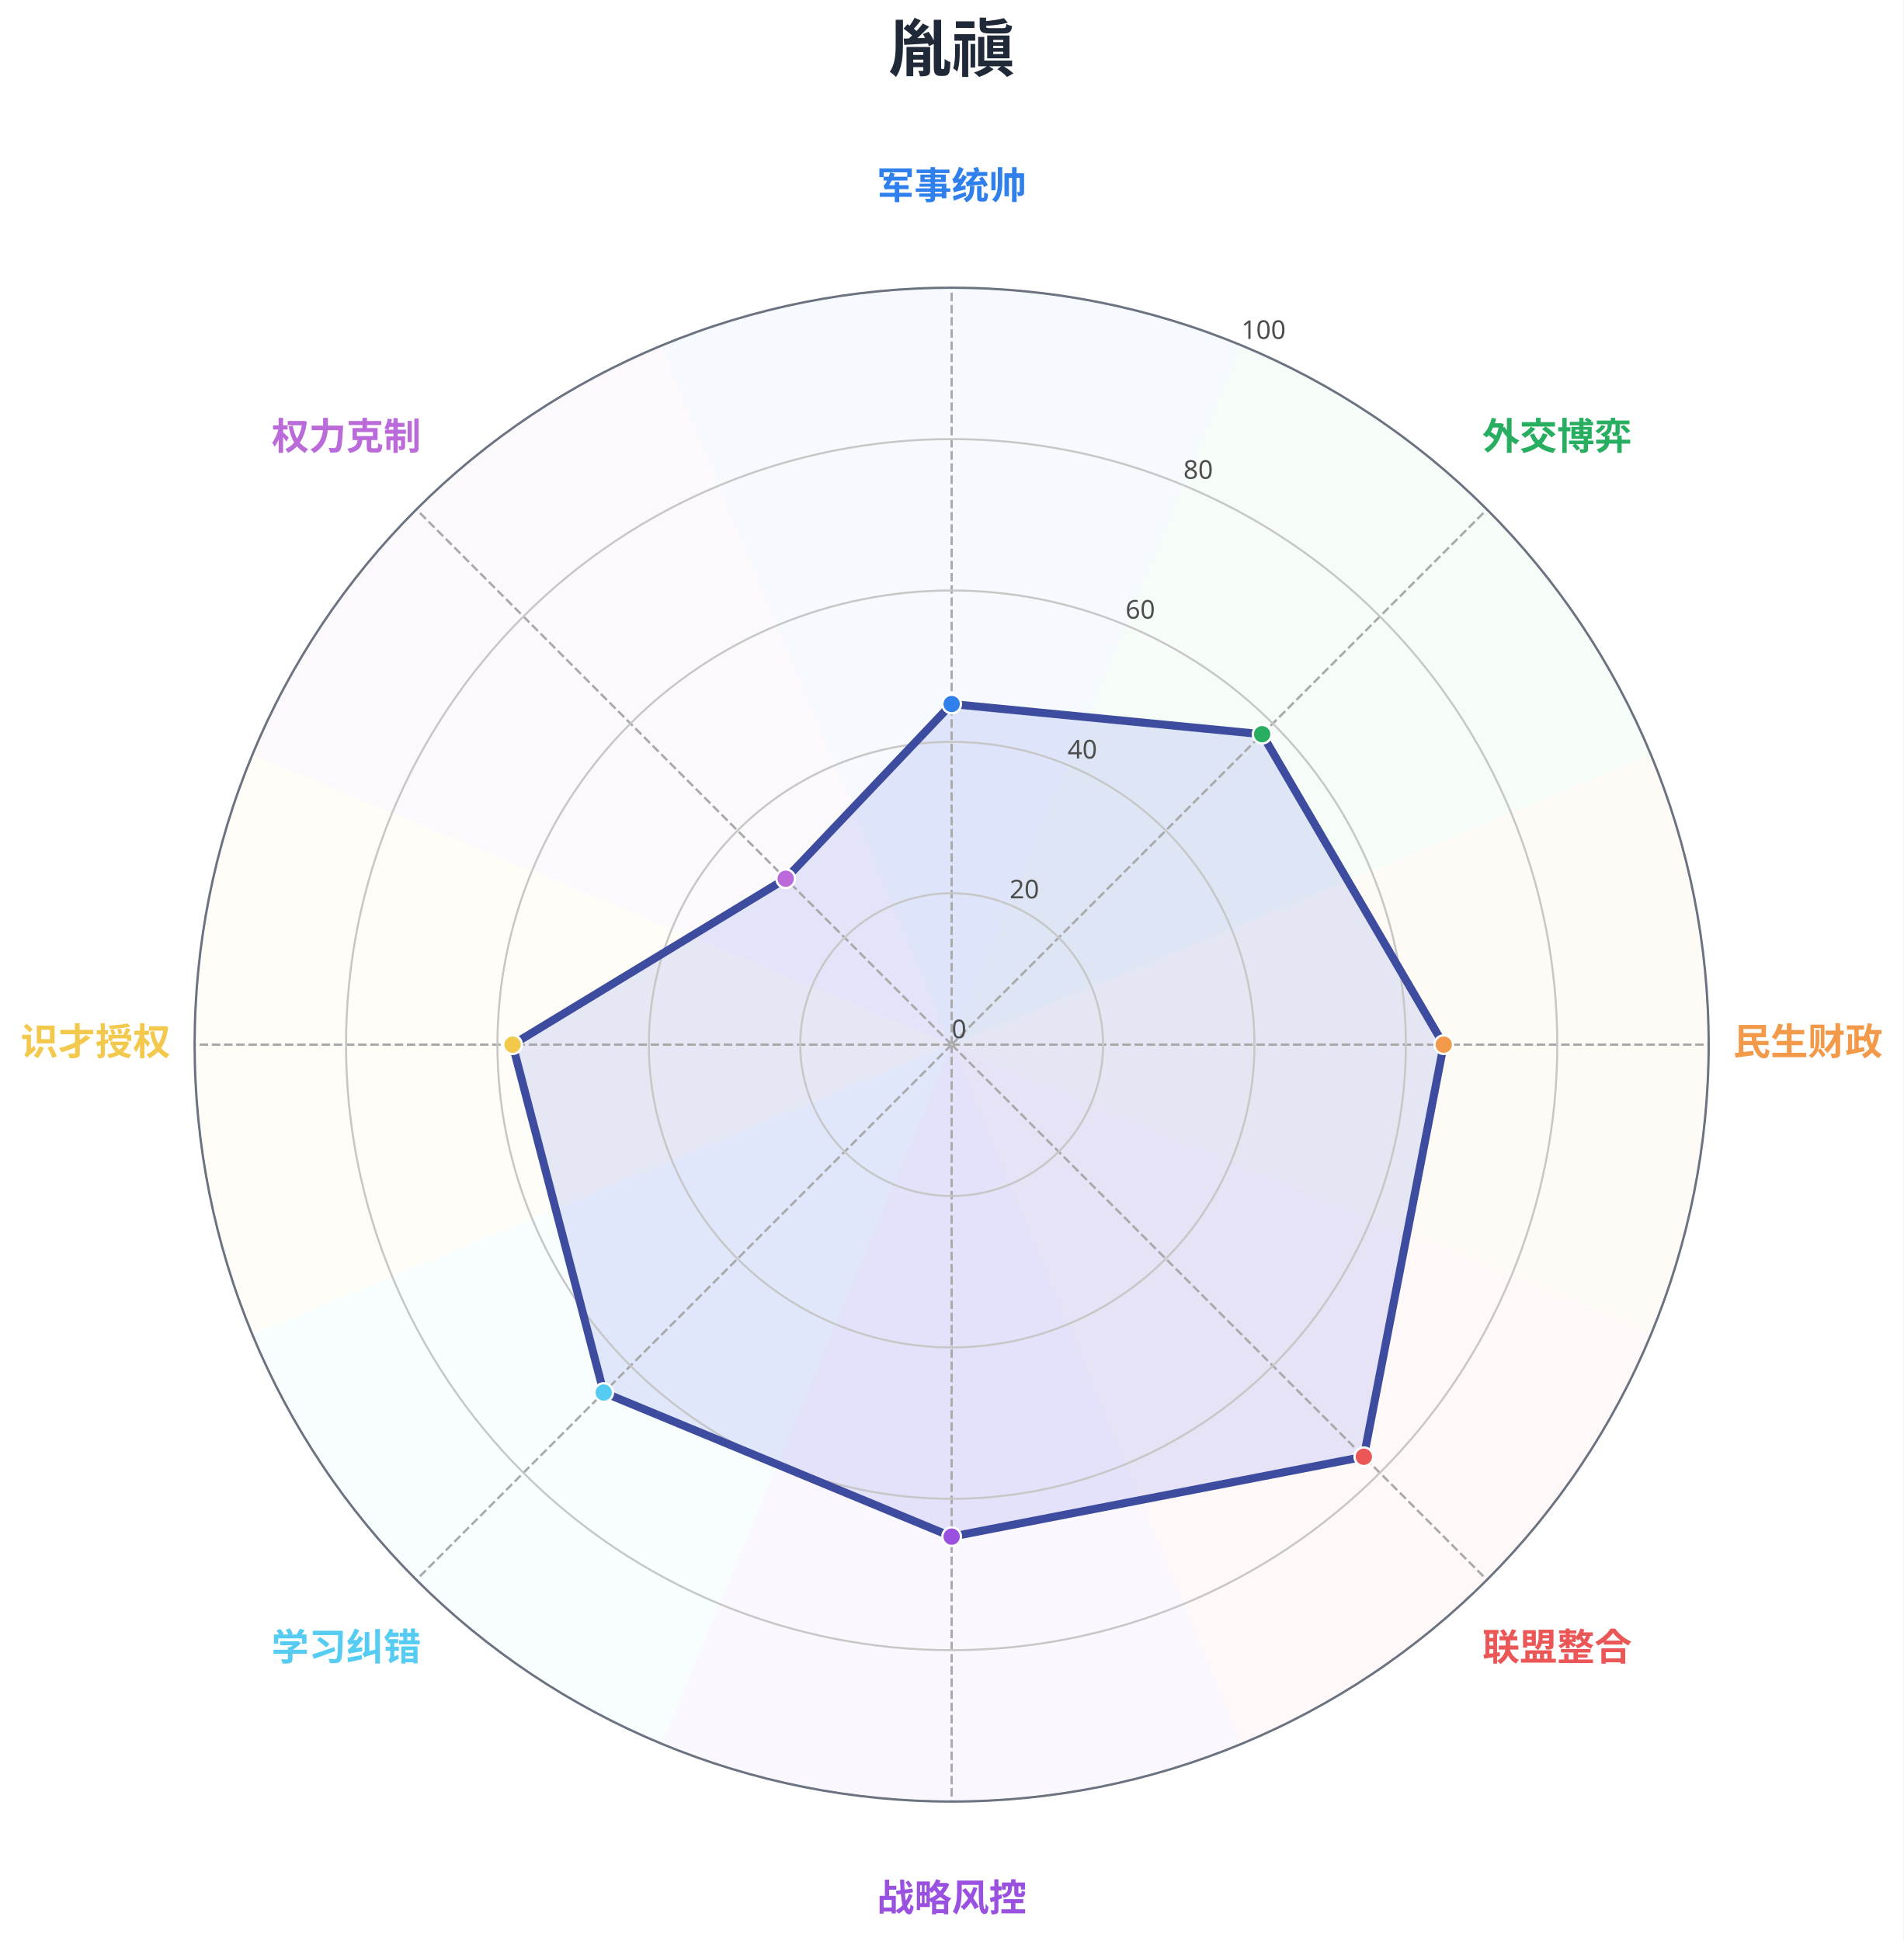
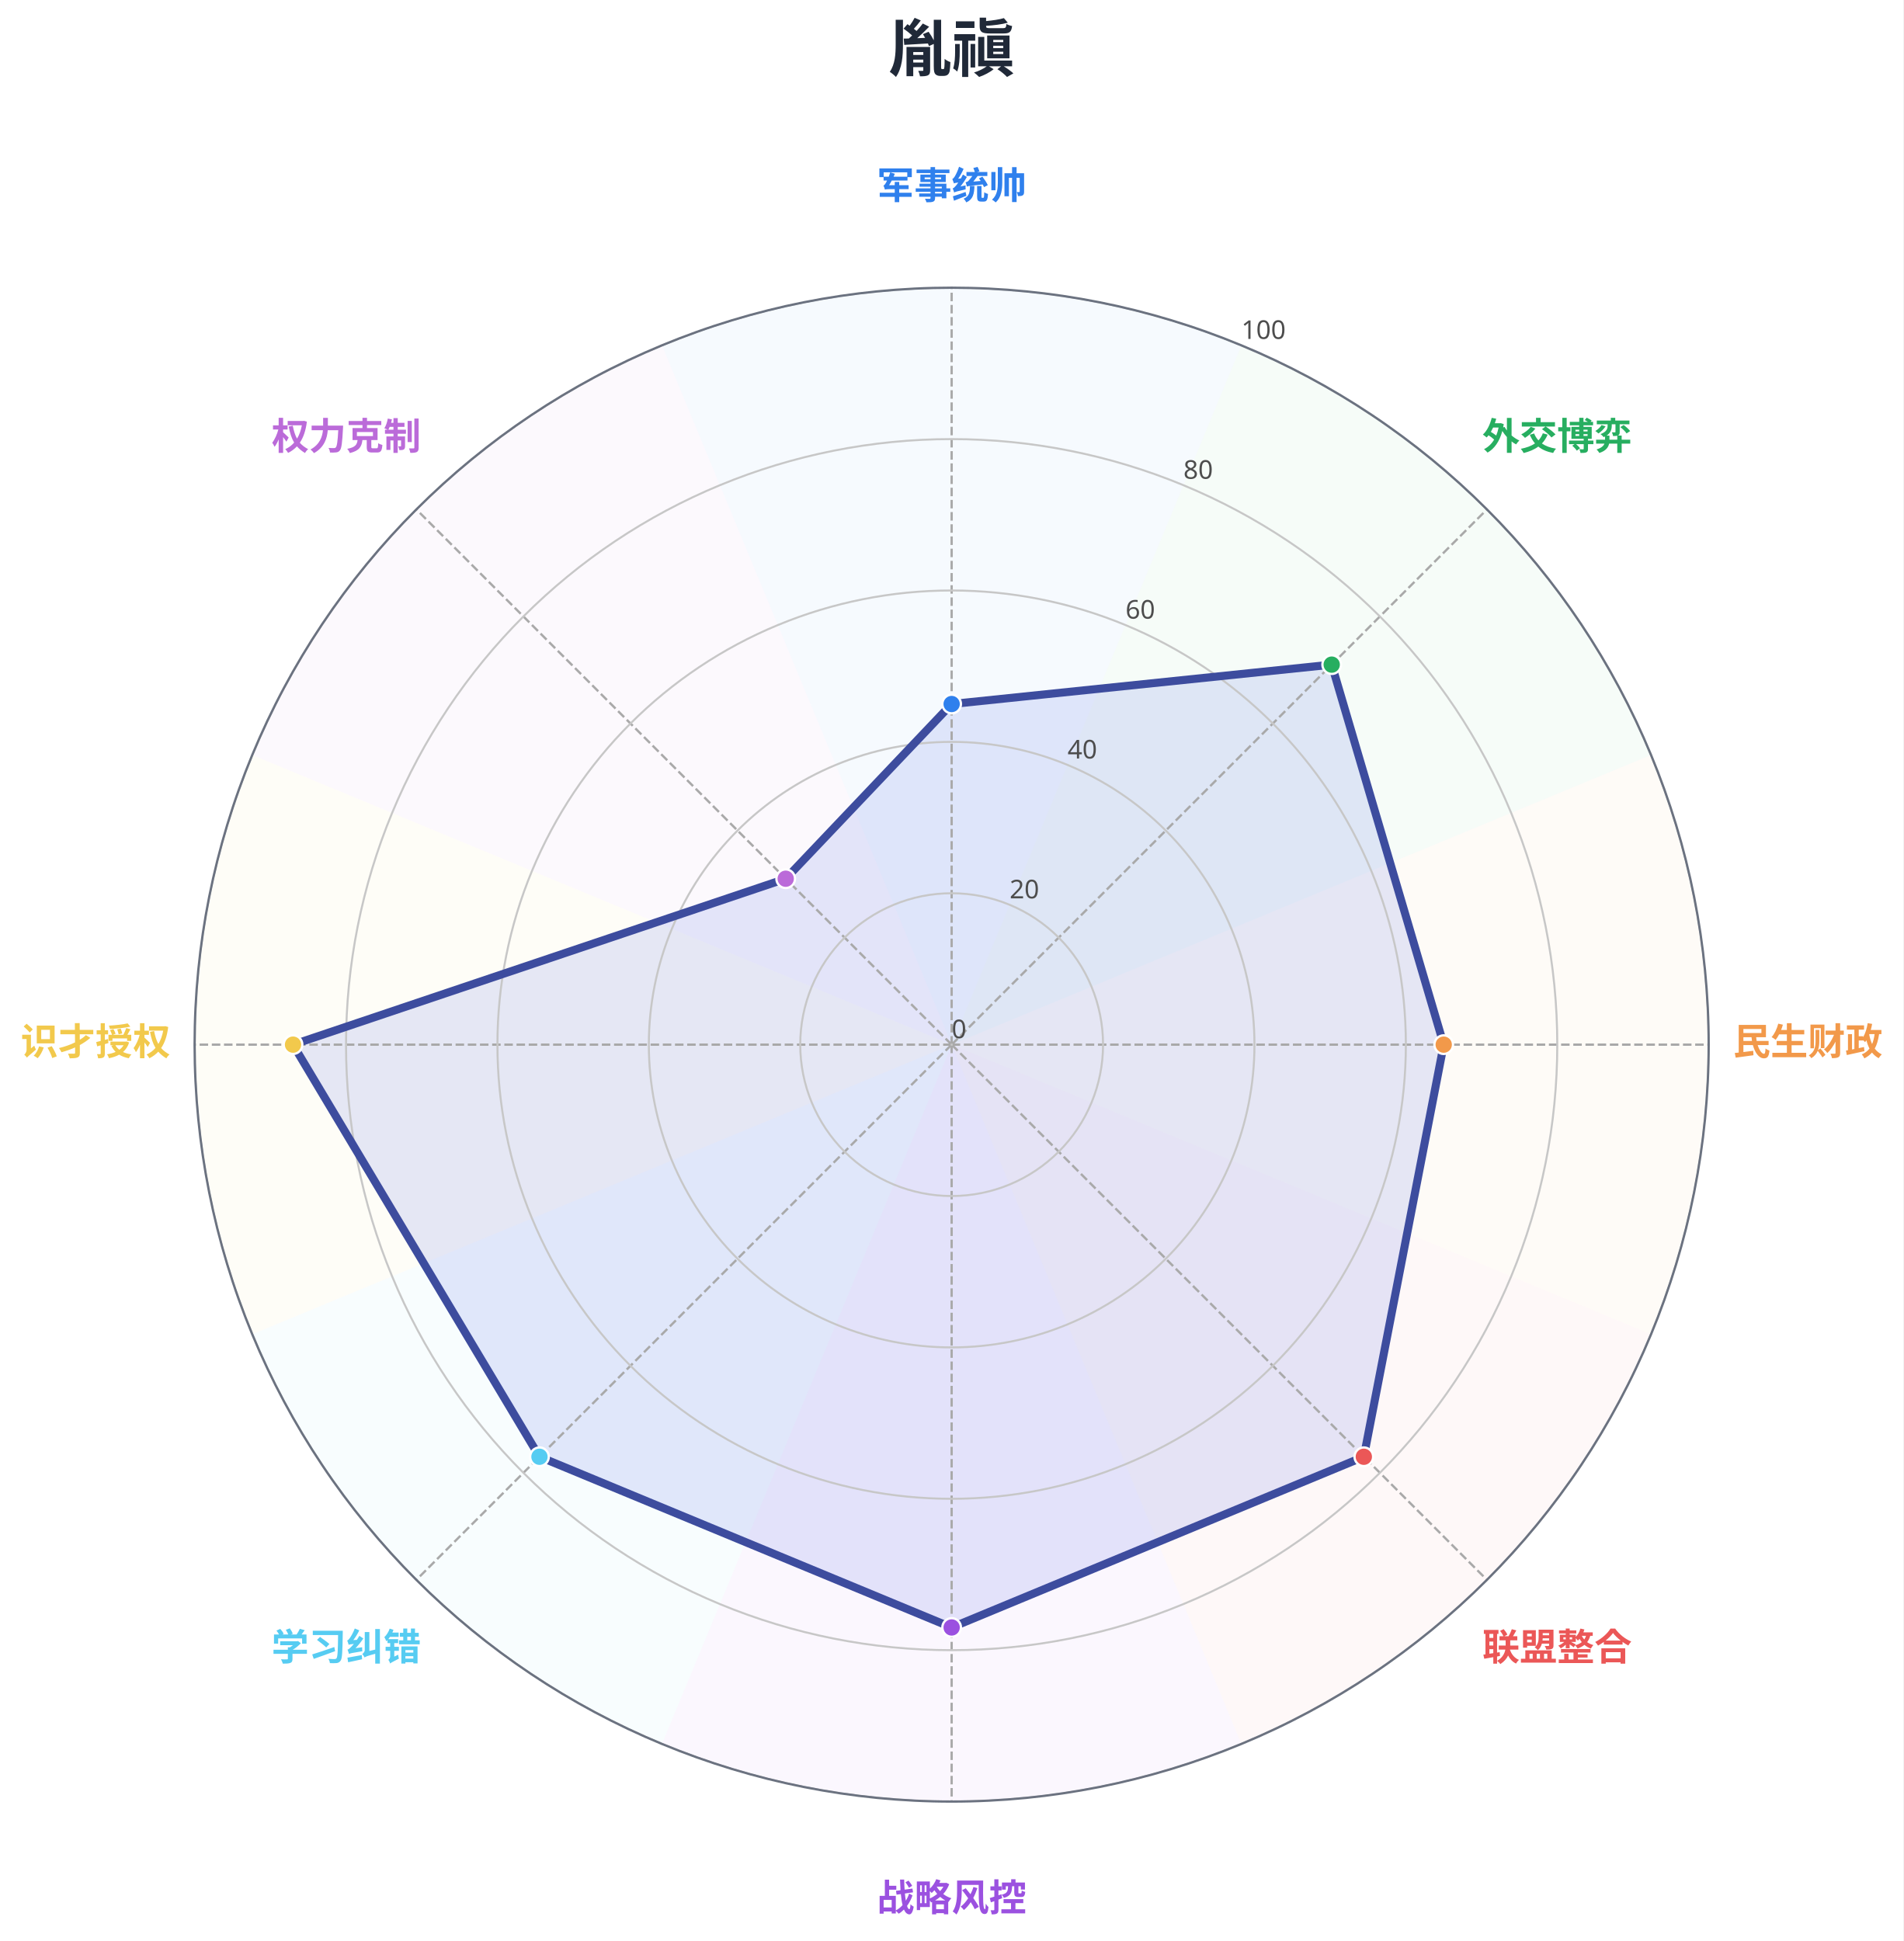
<svg xmlns="http://www.w3.org/2000/svg" xmlns:xlink="http://www.w3.org/1999/xlink" width="662.08pt" height="675.29pt" viewBox="0 0 662.08 675.29" version="1.1">
  <defs>
    <style type="text/css">*{stroke-linejoin: round; stroke-linecap: butt}</style>
  </defs>
  <g id="figure_1">
    <g id="patch_1">
      <path d="M 0 675.29 L 662.08 675.29 L 662.08 -0 L 0 -0 z " style="fill: #ffffff" />
    </g>
    <g id="axes_1">
      <g id="patch_2">
        <path d="M 594.38 363.438 C 594.38 328.857 587.568 294.611 574.334 262.662 C 561.101 230.713 541.702 201.681 517.25 177.229 C 492.797 152.776 463.765 133.377 431.816 120.144 C 399.867 106.91 365.621 100.098 331.04 100.098 C 296.459 100.098 262.213 106.91 230.264 120.144 C 198.315 133.377 169.283 152.776 144.831 177.229 C 120.378 201.681 100.979 230.713 87.746 262.662 C 74.512 294.611 67.7 328.857 67.7 363.438 C 67.7 398.02 74.512 432.265 87.746 464.214 C 100.979 496.163 120.378 525.195 144.831 549.648 C 169.283 574.1 198.315 593.499 230.264 606.732 C 262.213 619.966 296.459 626.778 331.04 626.778 C 365.621 626.778 399.867 619.966 431.816 606.732 C 463.765 593.499 492.797 574.1 517.25 549.648 C 541.702 525.195 561.101 496.163 574.334 464.214 C 587.568 432.265 594.38 398.02 594.38 363.438 M 331.04 363.438 C 331.04 363.438 331.04 363.438 331.04 363.438 C 331.04 363.438 331.04 363.438 331.04 363.438 C 331.04 363.438 331.04 363.438 331.04 363.438 C 331.04 363.438 331.04 363.438 331.04 363.438 C 331.04 363.438 331.04 363.438 331.04 363.438 C 331.04 363.438 331.04 363.438 331.04 363.438 C 331.04 363.438 331.04 363.438 331.04 363.438 C 331.04 363.438 331.04 363.438 331.04 363.438 C 331.04 363.438 331.04 363.438 331.04 363.438 C 331.04 363.438 331.04 363.438 331.04 363.438 C 331.04 363.438 331.04 363.438 331.04 363.438 C 331.04 363.438 331.04 363.438 331.04 363.438 C 331.04 363.438 331.04 363.438 331.04 363.438 C 331.04 363.438 331.04 363.438 331.04 363.438 C 331.04 363.438 331.04 363.438 331.04 363.438 C 331.04 363.438 331.04 363.438 331.04 363.438 z " style="fill: #ffffff" />
      </g>
      <g id="patch_3">
-         <path d="M 331.04 363.438 C 331.04 363.438 331.04 363.438 331.04 363.438 C 331.04 363.438 331.04 363.438 331.04 363.438 L 431.816 120.144 C 399.867 106.91 365.621 100.098 331.04 100.098 C 296.459 100.098 262.213 106.91 230.264 120.144 z " clip-path="url(#p7ce201e390)" style="fill: #2f80ed; opacity: 0.045" />
+         <path d="M 331.04 363.438 C 331.04 363.438 331.04 363.438 331.04 363.438 C 331.04 363.438 331.04 363.438 331.04 363.438 L 431.816 120.144 C 399.867 106.91 365.621 100.098 331.04 100.098 C 296.459 100.098 262.213 106.91 230.264 120.144 z " clip-path="url(#p132b0e848a)" style="fill: #2f80ed; opacity: 0.045" />
      </g>
      <g id="patch_4">
-         <path d="M 331.04 363.438 C 331.04 363.438 331.04 363.438 331.04 363.438 C 331.04 363.438 331.04 363.438 331.04 363.438 L 574.334 262.662 C 561.101 230.713 541.702 201.681 517.25 177.229 C 492.797 152.776 463.765 133.377 431.816 120.144 z " clip-path="url(#p7ce201e390)" style="fill: #27ae60; opacity: 0.045" />
+         <path d="M 331.04 363.438 C 331.04 363.438 331.04 363.438 331.04 363.438 C 331.04 363.438 331.04 363.438 331.04 363.438 L 574.334 262.662 C 561.101 230.713 541.702 201.681 517.25 177.229 C 492.797 152.776 463.765 133.377 431.816 120.144 z " clip-path="url(#p132b0e848a)" style="fill: #27ae60; opacity: 0.045" />
      </g>
      <g id="patch_5">
-         <path d="M 331.04 363.438 C 331.04 363.438 331.04 363.438 331.04 363.438 C 331.04 363.438 331.04 363.438 331.04 363.438 L 574.334 464.214 C 587.568 432.265 594.38 398.02 594.38 363.438 C 594.38 328.857 587.568 294.611 574.334 262.662 z " clip-path="url(#p7ce201e390)" style="fill: #f2994a; opacity: 0.045" />
+         <path d="M 331.04 363.438 C 331.04 363.438 331.04 363.438 331.04 363.438 C 331.04 363.438 331.04 363.438 331.04 363.438 L 574.334 464.214 C 587.568 432.265 594.38 398.02 594.38 363.438 C 594.38 328.857 587.568 294.611 574.334 262.662 z " clip-path="url(#p132b0e848a)" style="fill: #f2994a; opacity: 0.045" />
      </g>
      <g id="patch_6">
-         <path d="M 331.04 363.438 C 331.04 363.438 331.04 363.438 331.04 363.438 C 331.04 363.438 331.04 363.438 331.04 363.438 L 431.816 606.732 C 463.765 593.499 492.797 574.1 517.25 549.648 C 541.702 525.195 561.101 496.163 574.334 464.214 z " clip-path="url(#p7ce201e390)" style="fill: #eb5757; opacity: 0.045" />
+         <path d="M 331.04 363.438 C 331.04 363.438 331.04 363.438 331.04 363.438 C 331.04 363.438 331.04 363.438 331.04 363.438 L 431.816 606.732 C 463.765 593.499 492.797 574.1 517.25 549.648 C 541.702 525.195 561.101 496.163 574.334 464.214 z " clip-path="url(#p132b0e848a)" style="fill: #eb5757; opacity: 0.045" />
      </g>
      <g id="patch_7">
-         <path d="M 331.04 363.438 C 331.04 363.438 331.04 363.438 331.04 363.438 C 331.04 363.438 331.04 363.438 331.04 363.438 L 230.264 606.732 C 262.213 619.966 296.459 626.778 331.04 626.778 C 365.621 626.778 399.867 619.966 431.816 606.732 z " clip-path="url(#p7ce201e390)" style="fill: #9b51e0; opacity: 0.045" />
+         <path d="M 331.04 363.438 C 331.04 363.438 331.04 363.438 331.04 363.438 C 331.04 363.438 331.04 363.438 331.04 363.438 L 230.264 606.732 C 262.213 619.966 296.459 626.778 331.04 626.778 C 365.621 626.778 399.867 619.966 431.816 606.732 z " clip-path="url(#p132b0e848a)" style="fill: #9b51e0; opacity: 0.045" />
      </g>
      <g id="patch_8">
-         <path d="M 331.04 363.438 C 331.04 363.438 331.04 363.438 331.04 363.438 C 331.04 363.438 331.04 363.438 331.04 363.438 L 87.746 464.214 C 100.979 496.163 120.378 525.195 144.831 549.648 C 169.283 574.1 198.315 593.499 230.264 606.732 z " clip-path="url(#p7ce201e390)" style="fill: #56ccf2; opacity: 0.045" />
+         <path d="M 331.04 363.438 C 331.04 363.438 331.04 363.438 331.04 363.438 C 331.04 363.438 331.04 363.438 331.04 363.438 L 87.746 464.214 C 100.979 496.163 120.378 525.195 144.831 549.648 C 169.283 574.1 198.315 593.499 230.264 606.732 z " clip-path="url(#p132b0e848a)" style="fill: #56ccf2; opacity: 0.045" />
      </g>
      <g id="patch_9">
-         <path d="M 331.04 363.438 C 331.04 363.438 331.04 363.438 331.04 363.438 C 331.04 363.438 331.04 363.438 331.04 363.438 L 87.746 262.662 C 74.512 294.611 67.7 328.857 67.7 363.438 C 67.7 398.02 74.512 432.265 87.746 464.214 z " clip-path="url(#p7ce201e390)" style="fill: #f2c94c; opacity: 0.045" />
+         <path d="M 331.04 363.438 C 331.04 363.438 331.04 363.438 331.04 363.438 C 331.04 363.438 331.04 363.438 331.04 363.438 L 87.746 262.662 C 74.512 294.611 67.7 328.857 67.7 363.438 C 67.7 398.02 74.512 432.265 87.746 464.214 z " clip-path="url(#p132b0e848a)" style="fill: #f2c94c; opacity: 0.045" />
      </g>
      <g id="patch_10">
-         <path d="M 331.04 363.438 C 331.04 363.438 331.04 363.438 331.04 363.438 C 331.04 363.438 331.04 363.438 331.04 363.438 L 230.264 120.144 C 198.315 133.377 169.283 152.776 144.831 177.229 C 120.378 201.681 100.979 230.713 87.746 262.662 z " clip-path="url(#p7ce201e390)" style="fill: #bb6bd9; opacity: 0.045" />
+         <path d="M 331.04 363.438 C 331.04 363.438 331.04 363.438 331.04 363.438 C 331.04 363.438 331.04 363.438 331.04 363.438 L 230.264 120.144 C 198.315 133.377 169.283 152.776 144.831 177.229 C 120.378 201.681 100.979 230.713 87.746 262.662 z " clip-path="url(#p132b0e848a)" style="fill: #bb6bd9; opacity: 0.045" />
      </g>
      <g id="patch_11">
-         <path d="M 331.04 244.935 L 439.042 255.437 L 502.211 363.438 L 474.421 506.819 L 331.04 534.609 L 210.004 484.474 L 178.303 363.438 L 273.315 305.713 z " clip-path="url(#p7ce201e390)" style="fill: #5e72e4; opacity: 0.16; stroke: #5e72e4; stroke-linejoin: miter" />
+         <path d="M 331.04 244.935 L 463.249 231.229 L 502.211 363.438 L 474.421 506.819 L 331.04 566.21 L 187.659 506.819 L 101.934 363.438 L 273.315 305.713 z " clip-path="url(#p132b0e848a)" style="fill: #5e72e4; opacity: 0.16; stroke: #5e72e4; stroke-linejoin: miter" />
      </g>
      <g id="matplotlib.axis_1">
        <g id="xtick_1">
          <g id="line2d_1">
-             <path d="M 331.04 363.438 L 331.04 100.098 " clip-path="url(#p7ce201e390)" style="fill: none; stroke-dasharray: 2.96,1.28; stroke-dashoffset: 0; stroke: #a9a9a9; stroke-width: 0.8" />
+             <path d="M 331.04 363.438 L 331.04 100.098 " clip-path="url(#p132b0e848a)" style="fill: none; stroke-dasharray: 2.96,1.28; stroke-dashoffset: 0; stroke: #a9a9a9; stroke-width: 0.8" />
          </g>
          <g id="text_1">
            <text style="font-weight: 600; font-size: 13px; font-family: 'Microsoft YaHei'; text-anchor: middle; fill: #2f80ed" x="331.04" y="69.178" transform="rotate(-0 331.04 69.17812)">军事统帅</text>
          </g>
        </g>
        <g id="xtick_2">
          <g id="line2d_2">
-             <path d="M 331.04 363.438 L 517.25 177.229 " clip-path="url(#p7ce201e390)" style="fill: none; stroke-dasharray: 2.96,1.28; stroke-dashoffset: 0; stroke: #a9a9a9; stroke-width: 0.8" />
+             <path d="M 331.04 363.438 L 517.25 177.229 " clip-path="url(#p132b0e848a)" style="fill: none; stroke-dasharray: 2.96,1.28; stroke-dashoffset: 0; stroke: #a9a9a9; stroke-width: 0.8" />
          </g>
          <g id="text_2">
            <text style="font-weight: 600; font-size: 13px; font-family: 'Microsoft YaHei'; text-anchor: middle; fill: #27ae60" x="541.645" y="156.413" transform="rotate(-0 541.6447 156.4134)">外交博弈</text>
          </g>
        </g>
        <g id="xtick_3">
          <g id="line2d_3">
-             <path d="M 331.04 363.438 L 594.38 363.438 " clip-path="url(#p7ce201e390)" style="fill: none; stroke-dasharray: 2.96,1.28; stroke-dashoffset: 0; stroke: #a9a9a9; stroke-width: 0.8" />
+             <path d="M 331.04 363.438 L 594.38 363.438 " clip-path="url(#p132b0e848a)" style="fill: none; stroke-dasharray: 2.96,1.28; stroke-dashoffset: 0; stroke: #a9a9a9; stroke-width: 0.8" />
          </g>
          <g id="text_3">
            <text style="font-weight: 600; font-size: 13px; font-family: 'Microsoft YaHei'; text-anchor: middle; fill: #f2994a" x="628.88" y="367.018" transform="rotate(-0 628.88 367.0181)">民生财政</text>
          </g>
        </g>
        <g id="xtick_4">
          <g id="line2d_4">
-             <path d="M 331.04 363.438 L 517.25 549.648 " clip-path="url(#p7ce201e390)" style="fill: none; stroke-dasharray: 2.96,1.28; stroke-dashoffset: 0; stroke: #a9a9a9; stroke-width: 0.8" />
+             <path d="M 331.04 363.438 L 517.25 549.648 " clip-path="url(#p132b0e848a)" style="fill: none; stroke-dasharray: 2.96,1.28; stroke-dashoffset: 0; stroke: #a9a9a9; stroke-width: 0.8" />
          </g>
          <g id="text_4">
            <text style="font-weight: 600; font-size: 13px; font-family: 'Microsoft YaHei'; text-anchor: middle; fill: #eb5757" x="541.645" y="577.623" transform="rotate(-0 541.6447 577.6228)">联盟整合</text>
          </g>
        </g>
        <g id="xtick_5">
          <g id="line2d_5">
-             <path d="M 331.04 363.438 L 331.04 626.778 " clip-path="url(#p7ce201e390)" style="fill: none; stroke-dasharray: 2.96,1.28; stroke-dashoffset: 0; stroke: #a9a9a9; stroke-width: 0.8" />
+             <path d="M 331.04 363.438 L 331.04 626.778 " clip-path="url(#p132b0e848a)" style="fill: none; stroke-dasharray: 2.96,1.28; stroke-dashoffset: 0; stroke: #a9a9a9; stroke-width: 0.8" />
          </g>
          <g id="text_5">
            <text style="font-weight: 600; font-size: 13px; font-family: 'Microsoft YaHei'; text-anchor: middle; fill: #9b51e0" x="331.04" y="664.858" transform="rotate(-0 331.04 664.8581)">战略风控</text>
          </g>
        </g>
        <g id="xtick_6">
          <g id="line2d_6">
-             <path d="M 331.04 363.438 L 144.831 549.648 " clip-path="url(#p7ce201e390)" style="fill: none; stroke-dasharray: 2.96,1.28; stroke-dashoffset: 0; stroke: #a9a9a9; stroke-width: 0.8" />
+             <path d="M 331.04 363.438 L 144.831 549.648 " clip-path="url(#p132b0e848a)" style="fill: none; stroke-dasharray: 2.96,1.28; stroke-dashoffset: 0; stroke: #a9a9a9; stroke-width: 0.8" />
          </g>
          <g id="text_6">
            <text style="font-weight: 600; font-size: 13px; font-family: 'Microsoft YaHei'; text-anchor: middle; fill: #56ccf2" x="120.435" y="577.623" transform="rotate(-0 120.4353 577.6228)">学习纠错</text>
          </g>
        </g>
        <g id="xtick_7">
          <g id="line2d_7">
-             <path d="M 331.04 363.438 L 67.7 363.438 " clip-path="url(#p7ce201e390)" style="fill: none; stroke-dasharray: 2.96,1.28; stroke-dashoffset: 0; stroke: #a9a9a9; stroke-width: 0.8" />
+             <path d="M 331.04 363.438 L 67.7 363.438 " clip-path="url(#p132b0e848a)" style="fill: none; stroke-dasharray: 2.96,1.28; stroke-dashoffset: 0; stroke: #a9a9a9; stroke-width: 0.8" />
          </g>
          <g id="text_7">
            <text style="font-weight: 600; font-size: 13px; font-family: 'Microsoft YaHei'; text-anchor: middle; fill: #f2c94c" x="33.2" y="367.018" transform="rotate(-0 33.2 367.0181)">识才授权</text>
          </g>
        </g>
        <g id="xtick_8">
          <g id="line2d_8">
-             <path d="M 331.04 363.438 L 144.831 177.229 " clip-path="url(#p7ce201e390)" style="fill: none; stroke-dasharray: 2.96,1.28; stroke-dashoffset: 0; stroke: #a9a9a9; stroke-width: 0.8" />
+             <path d="M 331.04 363.438 L 144.831 177.229 " clip-path="url(#p132b0e848a)" style="fill: none; stroke-dasharray: 2.96,1.28; stroke-dashoffset: 0; stroke: #a9a9a9; stroke-width: 0.8" />
          </g>
          <g id="text_8">
            <text style="font-weight: 600; font-size: 13px; font-family: 'Microsoft YaHei'; text-anchor: middle; fill: #bb6bd9" x="120.435" y="156.413" transform="rotate(-0 120.4353 156.4134)">权力克制</text>
          </g>
        </g>
      </g>
      <g id="matplotlib.axis_2">
        <g id="ytick_1">
          <g id="line2d_9">
-             <path d="M 331.04 363.438 C 331.04 363.438 331.04 363.438 331.04 363.438 C 331.04 363.438 331.04 363.438 331.04 363.438 C 331.04 363.438 331.04 363.438 331.04 363.438 C 331.04 363.438 331.04 363.438 331.04 363.438 C 331.04 363.438 331.04 363.438 331.04 363.438 C 331.04 363.438 331.04 363.438 331.04 363.438 C 331.04 363.438 331.04 363.438 331.04 363.438 C 331.04 363.438 331.04 363.438 331.04 363.438 C 331.04 363.438 331.04 363.438 331.04 363.438 C 331.04 363.438 331.04 363.438 331.04 363.438 C 331.04 363.438 331.04 363.438 331.04 363.438 C 331.04 363.438 331.04 363.438 331.04 363.438 C 331.04 363.438 331.04 363.438 331.04 363.438 C 331.04 363.438 331.04 363.438 331.04 363.438 C 331.04 363.438 331.04 363.438 331.04 363.438 C 331.04 363.438 331.04 363.438 331.04 363.438 " clip-path="url(#p7ce201e390)" style="fill: none; stroke: #c7c7c7; stroke-width: 0.7; stroke-linecap: square" />
+             <path d="M 331.04 363.438 C 331.04 363.438 331.04 363.438 331.04 363.438 C 331.04 363.438 331.04 363.438 331.04 363.438 C 331.04 363.438 331.04 363.438 331.04 363.438 C 331.04 363.438 331.04 363.438 331.04 363.438 C 331.04 363.438 331.04 363.438 331.04 363.438 C 331.04 363.438 331.04 363.438 331.04 363.438 C 331.04 363.438 331.04 363.438 331.04 363.438 C 331.04 363.438 331.04 363.438 331.04 363.438 C 331.04 363.438 331.04 363.438 331.04 363.438 C 331.04 363.438 331.04 363.438 331.04 363.438 C 331.04 363.438 331.04 363.438 331.04 363.438 C 331.04 363.438 331.04 363.438 331.04 363.438 C 331.04 363.438 331.04 363.438 331.04 363.438 C 331.04 363.438 331.04 363.438 331.04 363.438 C 331.04 363.438 331.04 363.438 331.04 363.438 C 331.04 363.438 331.04 363.438 331.04 363.438 " clip-path="url(#p132b0e848a)" style="fill: none; stroke: #c7c7c7; stroke-width: 0.7; stroke-linecap: square" />
          </g>
          <g id="text_9">
            <text style="font-size: 9px; font-family: 'Microsoft YaHei'; text-anchor: start; fill: #4d4d4d" x="331.04" y="361.201" transform="rotate(-0 331.04 361.2007)">0</text>
          </g>
        </g>
        <g id="ytick_2">
          <g id="line2d_10">
-             <path d="M 331.04 310.77 C 337.956 310.77 344.805 312.132 351.195 314.779 C 357.585 317.426 363.391 321.306 368.282 326.196 C 373.172 331.087 377.052 336.893 379.699 343.283 C 382.346 349.673 383.708 356.522 383.708 363.438 C 383.708 370.354 382.346 377.203 379.699 383.593 C 377.052 389.983 373.172 395.789 368.282 400.68 C 363.391 405.571 357.585 409.45 351.195 412.097 C 344.805 414.744 337.956 416.106 331.04 416.106 C 324.124 416.106 317.275 414.744 310.885 412.097 C 304.495 409.45 298.689 405.571 293.798 400.68 C 288.908 395.789 285.028 389.983 282.381 383.593 C 279.734 377.203 278.372 370.354 278.372 363.438 C 278.372 356.522 279.734 349.673 282.381 343.283 C 285.028 336.893 288.908 331.087 293.798 326.196 C 298.689 321.306 304.495 317.426 310.885 314.779 C 317.275 312.132 324.124 310.77 331.04 310.77 " clip-path="url(#p7ce201e390)" style="fill: none; stroke: #c7c7c7; stroke-width: 0.7; stroke-linecap: square" />
+             <path d="M 331.04 310.77 C 337.956 310.77 344.805 312.132 351.195 314.779 C 357.585 317.426 363.391 321.306 368.282 326.196 C 373.172 331.087 377.052 336.893 379.699 343.283 C 382.346 349.673 383.708 356.522 383.708 363.438 C 383.708 370.354 382.346 377.203 379.699 383.593 C 377.052 389.983 373.172 395.789 368.282 400.68 C 363.391 405.571 357.585 409.45 351.195 412.097 C 344.805 414.744 337.956 416.106 331.04 416.106 C 324.124 416.106 317.275 414.744 310.885 412.097 C 304.495 409.45 298.689 405.571 293.798 400.68 C 288.908 395.789 285.028 389.983 282.381 383.593 C 279.734 377.203 278.372 370.354 278.372 363.438 C 278.372 356.522 279.734 349.673 282.381 343.283 C 285.028 336.893 288.908 331.087 293.798 326.196 C 298.689 321.306 304.495 317.426 310.885 314.779 C 317.275 312.132 324.124 310.77 331.04 310.77 " clip-path="url(#p132b0e848a)" style="fill: none; stroke: #c7c7c7; stroke-width: 0.7; stroke-linecap: square" />
          </g>
          <g id="text_10">
            <text style="font-size: 9px; font-family: 'Microsoft YaHei'; text-anchor: start; fill: #4d4d4d" x="351.195" y="312.542" transform="rotate(-0 351.1952 312.5418)">20</text>
          </g>
        </g>
        <g id="ytick_3">
          <g id="line2d_11">
-             <path d="M 331.04 258.102 C 344.873 258.102 358.571 260.827 371.35 266.12 C 384.13 271.414 395.743 279.173 405.524 288.954 C 415.305 298.735 423.064 310.348 428.358 323.128 C 433.651 335.907 436.376 349.605 436.376 363.438 C 436.376 377.271 433.651 390.969 428.358 403.748 C 423.064 416.528 415.305 428.141 405.524 437.922 C 395.743 447.703 384.13 455.462 371.35 460.756 C 358.571 466.049 344.873 468.774 331.04 468.774 C 317.207 468.774 303.509 466.049 290.73 460.756 C 277.95 455.462 266.337 447.703 256.556 437.922 C 246.775 428.141 239.016 416.528 233.722 403.748 C 228.429 390.969 225.704 377.271 225.704 363.438 C 225.704 349.605 228.429 335.907 233.722 323.128 C 239.016 310.348 246.775 298.735 256.556 288.954 C 266.337 279.173 277.95 271.414 290.73 266.12 C 303.509 260.827 317.207 258.102 331.04 258.102 " clip-path="url(#p7ce201e390)" style="fill: none; stroke: #c7c7c7; stroke-width: 0.7; stroke-linecap: square" />
+             <path d="M 331.04 258.102 C 344.873 258.102 358.571 260.827 371.35 266.12 C 384.13 271.414 395.743 279.173 405.524 288.954 C 415.305 298.735 423.064 310.348 428.358 323.128 C 433.651 335.907 436.376 349.605 436.376 363.438 C 436.376 377.271 433.651 390.969 428.358 403.748 C 423.064 416.528 415.305 428.141 405.524 437.922 C 395.743 447.703 384.13 455.462 371.35 460.756 C 358.571 466.049 344.873 468.774 331.04 468.774 C 317.207 468.774 303.509 466.049 290.73 460.756 C 277.95 455.462 266.337 447.703 256.556 437.922 C 246.775 428.141 239.016 416.528 233.722 403.748 C 228.429 390.969 225.704 377.271 225.704 363.438 C 225.704 349.605 228.429 335.907 233.722 323.128 C 239.016 310.348 246.775 298.735 256.556 288.954 C 266.337 279.173 277.95 271.414 290.73 266.12 C 303.509 260.827 317.207 258.102 331.04 258.102 " clip-path="url(#p132b0e848a)" style="fill: none; stroke: #c7c7c7; stroke-width: 0.7; stroke-linecap: square" />
          </g>
          <g id="text_11">
            <text style="font-size: 9px; font-family: 'Microsoft YaHei'; text-anchor: start; fill: #4d4d4d" x="371.35" y="263.883" transform="rotate(-0 371.3503 263.8829)">40</text>
          </g>
        </g>
        <g id="ytick_4">
          <g id="line2d_12">
-             <path d="M 331.04 205.434 C 351.789 205.434 372.336 209.521 391.506 217.461 C 410.675 225.402 428.094 237.041 442.766 251.712 C 457.437 266.384 469.076 283.803 477.017 302.973 C 484.957 322.142 489.044 342.689 489.044 363.438 C 489.044 384.187 484.957 404.734 477.017 423.904 C 469.076 443.073 457.437 460.492 442.766 475.164 C 428.094 489.835 410.675 501.474 391.506 509.415 C 372.336 517.355 351.789 521.442 331.04 521.442 C 310.291 521.442 289.744 517.355 270.574 509.415 C 251.405 501.474 233.986 489.835 219.314 475.164 C 204.643 460.492 193.004 443.073 185.063 423.904 C 177.123 404.734 173.036 384.187 173.036 363.438 C 173.036 342.689 177.123 322.142 185.063 302.973 C 193.004 283.803 204.643 266.384 219.314 251.712 C 233.986 237.041 251.405 225.402 270.574 217.461 C 289.744 209.521 310.291 205.434 331.04 205.434 " clip-path="url(#p7ce201e390)" style="fill: none; stroke: #c7c7c7; stroke-width: 0.7; stroke-linecap: square" />
+             <path d="M 331.04 205.434 C 351.789 205.434 372.336 209.521 391.506 217.461 C 410.675 225.402 428.094 237.041 442.766 251.712 C 457.437 266.384 469.076 283.803 477.017 302.973 C 484.957 322.142 489.044 342.689 489.044 363.438 C 489.044 384.187 484.957 404.734 477.017 423.904 C 469.076 443.073 457.437 460.492 442.766 475.164 C 428.094 489.835 410.675 501.474 391.506 509.415 C 372.336 517.355 351.789 521.442 331.04 521.442 C 310.291 521.442 289.744 517.355 270.574 509.415 C 251.405 501.474 233.986 489.835 219.314 475.164 C 204.643 460.492 193.004 443.073 185.063 423.904 C 177.123 404.734 173.036 384.187 173.036 363.438 C 173.036 342.689 177.123 322.142 185.063 302.973 C 193.004 283.803 204.643 266.384 219.314 251.712 C 233.986 237.041 251.405 225.402 270.574 217.461 C 289.744 209.521 310.291 205.434 331.04 205.434 " clip-path="url(#p132b0e848a)" style="fill: none; stroke: #c7c7c7; stroke-width: 0.7; stroke-linecap: square" />
          </g>
          <g id="text_12">
            <text style="font-size: 9px; font-family: 'Microsoft YaHei'; text-anchor: start; fill: #4d4d4d" x="391.506" y="215.224" transform="rotate(-0 391.5055 215.224)">60</text>
          </g>
        </g>
        <g id="ytick_5">
          <g id="line2d_13">
-             <path d="M 331.04 152.766 C 358.705 152.766 386.101 158.215 411.661 168.802 C 437.22 179.39 460.445 194.908 480.008 214.47 C 499.57 234.033 515.089 257.258 525.676 282.817 C 536.263 308.377 541.712 335.773 541.712 363.438 C 541.712 391.103 536.263 418.499 525.676 444.059 C 515.089 469.618 499.57 492.843 480.008 512.406 C 460.445 531.968 437.22 547.487 411.661 558.074 C 386.101 568.661 358.705 574.11 331.04 574.11 C 303.375 574.11 275.979 568.661 250.419 558.074 C 224.86 547.487 201.635 531.968 182.072 512.406 C 162.51 492.843 146.991 469.618 136.404 444.059 C 125.817 418.499 120.368 391.103 120.368 363.438 C 120.368 335.773 125.817 308.377 136.404 282.817 C 146.991 257.258 162.51 234.033 182.072 214.47 C 201.635 194.908 224.86 179.39 250.419 168.802 C 275.979 158.215 303.375 152.766 331.04 152.766 " clip-path="url(#p7ce201e390)" style="fill: none; stroke: #c7c7c7; stroke-width: 0.7; stroke-linecap: square" />
+             <path d="M 331.04 152.766 C 358.705 152.766 386.101 158.215 411.661 168.802 C 437.22 179.39 460.445 194.908 480.008 214.47 C 499.57 234.033 515.089 257.258 525.676 282.817 C 536.263 308.377 541.712 335.773 541.712 363.438 C 541.712 391.103 536.263 418.499 525.676 444.059 C 515.089 469.618 499.57 492.843 480.008 512.406 C 460.445 531.968 437.22 547.487 411.661 558.074 C 386.101 568.661 358.705 574.11 331.04 574.11 C 303.375 574.11 275.979 568.661 250.419 558.074 C 224.86 547.487 201.635 531.968 182.072 512.406 C 162.51 492.843 146.991 469.618 136.404 444.059 C 125.817 418.499 120.368 391.103 120.368 363.438 C 120.368 335.773 125.817 308.377 136.404 282.817 C 146.991 257.258 162.51 234.033 182.072 214.47 C 201.635 194.908 224.86 179.39 250.419 168.802 C 275.979 158.215 303.375 152.766 331.04 152.766 " clip-path="url(#p132b0e848a)" style="fill: none; stroke: #c7c7c7; stroke-width: 0.7; stroke-linecap: square" />
          </g>
          <g id="text_13">
            <text style="font-size: 9px; font-family: 'Microsoft YaHei'; text-anchor: start; fill: #4d4d4d" x="411.661" y="166.565" transform="rotate(-0 411.6607 166.5652)">80</text>
          </g>
        </g>
        <g id="ytick_6">
          <g id="line2d_14">
-             <path d="M 331.04 100.098 C 365.621 100.098 399.867 106.91 431.816 120.144 C 463.765 133.377 492.797 152.776 517.25 177.229 C 541.702 201.681 561.101 230.713 574.334 262.662 C 587.568 294.611 594.38 328.857 594.38 363.438 C 594.38 398.02 587.568 432.265 574.334 464.214 C 561.101 496.163 541.702 525.195 517.25 549.648 C 492.797 574.1 463.765 593.499 431.816 606.732 C 399.867 619.966 365.621 626.778 331.04 626.778 C 296.459 626.778 262.213 619.966 230.264 606.732 C 198.315 593.499 169.283 574.1 144.831 549.648 C 120.378 525.195 100.979 496.163 87.746 464.214 C 74.512 432.265 67.7 398.02 67.7 363.438 C 67.7 328.857 74.512 294.611 87.746 262.662 C 100.979 230.713 120.378 201.681 144.831 177.229 C 169.283 152.776 198.315 133.377 230.264 120.144 C 262.213 106.91 296.459 100.098 331.04 100.098 " clip-path="url(#p7ce201e390)" style="fill: none; stroke: #c7c7c7; stroke-width: 0.7; stroke-linecap: square" />
+             <path d="M 331.04 100.098 C 365.621 100.098 399.867 106.91 431.816 120.144 C 463.765 133.377 492.797 152.776 517.25 177.229 C 541.702 201.681 561.101 230.713 574.334 262.662 C 587.568 294.611 594.38 328.857 594.38 363.438 C 594.38 398.02 587.568 432.265 574.334 464.214 C 561.101 496.163 541.702 525.195 517.25 549.648 C 492.797 574.1 463.765 593.499 431.816 606.732 C 399.867 619.966 365.621 626.778 331.04 626.778 C 296.459 626.778 262.213 619.966 230.264 606.732 C 198.315 593.499 169.283 574.1 144.831 549.648 C 120.378 525.195 100.979 496.163 87.746 464.214 C 74.512 432.265 67.7 398.02 67.7 363.438 C 67.7 328.857 74.512 294.611 87.746 262.662 C 100.979 230.713 120.378 201.681 144.831 177.229 C 169.283 152.776 198.315 133.377 230.264 120.144 C 262.213 106.91 296.459 100.098 331.04 100.098 " clip-path="url(#p132b0e848a)" style="fill: none; stroke: #c7c7c7; stroke-width: 0.7; stroke-linecap: square" />
          </g>
          <g id="text_14">
            <text style="font-size: 9px; font-family: 'Microsoft YaHei'; text-anchor: start; fill: #4d4d4d" x="431.816" y="117.906" transform="rotate(-0 431.8159 117.9063)">100</text>
          </g>
        </g>
      </g>
      <g id="line2d_15">
-         <path d="M 331.04 244.935 L 439.042 255.437 L 502.211 363.438 L 474.421 506.819 L 331.04 534.609 L 210.004 484.474 L 178.303 363.438 L 273.315 305.713 L 331.04 244.935 " clip-path="url(#p7ce201e390)" style="fill: none; stroke: #3d4c9e; stroke-width: 2.8; stroke-linecap: square" />
+         <path d="M 331.04 244.935 L 463.249 231.229 L 502.211 363.438 L 474.421 506.819 L 331.04 566.21 L 187.659 506.819 L 101.934 363.438 L 273.315 305.713 L 331.04 244.935 " clip-path="url(#p132b0e848a)" style="fill: none; stroke: #3d4c9e; stroke-width: 2.8; stroke-linecap: square" />
        <defs>
-           <path id="mda3e9d20f9" d="M 0 2.75 C 0.729 2.75 1.429 2.46 1.945 1.945 C 2.46 1.429 2.75 0.729 2.75 0 C 2.75 -0.729 2.46 -1.429 1.945 -1.945 C 1.429 -2.46 0.729 -2.75 0 -2.75 C -0.729 -2.75 -1.429 -2.46 -1.945 -1.945 C -2.46 -1.429 -2.75 -0.729 -2.75 0 C -2.75 0.729 -2.46 1.429 -1.945 1.945 C -1.429 2.46 -0.729 2.75 0 2.75 z " style="stroke: #3d4c9e" />
+           <path id="mc7e8ad9817" d="M 0 2.75 C 0.729 2.75 1.429 2.46 1.945 1.945 C 2.46 1.429 2.75 0.729 2.75 0 C 2.75 -0.729 2.46 -1.429 1.945 -1.945 C 1.429 -2.46 0.729 -2.75 0 -2.75 C -0.729 -2.75 -1.429 -2.46 -1.945 -1.945 C -2.46 -1.429 -2.75 -0.729 -2.75 0 C -2.75 0.729 -2.46 1.429 -1.945 1.945 C -1.429 2.46 -0.729 2.75 0 2.75 z " style="stroke: #3d4c9e" />
        </defs>
-         <g clip-path="url(#p7ce201e390)">
-           <use xlink:href="#mda3e9d20f9" x="331.04" y="244.935" style="fill: #3d4c9e; stroke: #3d4c9e" />
-           <use xlink:href="#mda3e9d20f9" x="439.042" y="255.437" style="fill: #3d4c9e; stroke: #3d4c9e" />
-           <use xlink:href="#mda3e9d20f9" x="502.211" y="363.438" style="fill: #3d4c9e; stroke: #3d4c9e" />
-           <use xlink:href="#mda3e9d20f9" x="474.421" y="506.819" style="fill: #3d4c9e; stroke: #3d4c9e" />
-           <use xlink:href="#mda3e9d20f9" x="331.04" y="534.609" style="fill: #3d4c9e; stroke: #3d4c9e" />
-           <use xlink:href="#mda3e9d20f9" x="210.004" y="484.474" style="fill: #3d4c9e; stroke: #3d4c9e" />
-           <use xlink:href="#mda3e9d20f9" x="178.303" y="363.438" style="fill: #3d4c9e; stroke: #3d4c9e" />
-           <use xlink:href="#mda3e9d20f9" x="273.315" y="305.713" style="fill: #3d4c9e; stroke: #3d4c9e" />
-           <use xlink:href="#mda3e9d20f9" x="331.04" y="244.935" style="fill: #3d4c9e; stroke: #3d4c9e" />
+         <g clip-path="url(#p132b0e848a)">
+           <use xlink:href="#mc7e8ad9817" x="331.04" y="244.935" style="fill: #3d4c9e; stroke: #3d4c9e" />
+           <use xlink:href="#mc7e8ad9817" x="463.249" y="231.229" style="fill: #3d4c9e; stroke: #3d4c9e" />
+           <use xlink:href="#mc7e8ad9817" x="502.211" y="363.438" style="fill: #3d4c9e; stroke: #3d4c9e" />
+           <use xlink:href="#mc7e8ad9817" x="474.421" y="506.819" style="fill: #3d4c9e; stroke: #3d4c9e" />
+           <use xlink:href="#mc7e8ad9817" x="331.04" y="566.21" style="fill: #3d4c9e; stroke: #3d4c9e" />
+           <use xlink:href="#mc7e8ad9817" x="187.659" y="506.819" style="fill: #3d4c9e; stroke: #3d4c9e" />
+           <use xlink:href="#mc7e8ad9817" x="101.934" y="363.438" style="fill: #3d4c9e; stroke: #3d4c9e" />
+           <use xlink:href="#mc7e8ad9817" x="273.315" y="305.713" style="fill: #3d4c9e; stroke: #3d4c9e" />
+           <use xlink:href="#mc7e8ad9817" x="331.04" y="244.935" style="fill: #3d4c9e; stroke: #3d4c9e" />
        </g>
      </g>
      <g id="patch_12">
        <path d="M 331.04 100.098 C 296.459 100.098 262.213 106.91 230.264 120.144 C 198.315 133.377 169.283 152.776 144.831 177.229 C 120.378 201.681 100.979 230.713 87.746 262.662 C 74.512 294.611 67.7 328.857 67.7 363.438 C 67.7 398.02 74.512 432.265 87.746 464.214 C 100.979 496.163 120.378 525.195 144.831 549.648 C 169.283 574.1 198.315 593.499 230.264 606.732 C 262.213 619.966 296.459 626.778 331.04 626.778 C 365.621 626.778 399.867 619.966 431.816 606.732 C 463.765 593.499 492.797 574.1 517.25 549.648 C 541.702 525.195 561.101 496.163 574.334 464.214 C 587.568 432.265 594.38 398.02 594.38 363.438 C 594.38 328.857 587.568 294.611 574.334 262.662 C 561.101 230.713 541.702 201.681 517.25 177.229 C 492.797 152.776 463.765 133.377 431.816 120.144 C 399.867 106.91 365.621 100.098 331.04 100.098 " style="fill: none; stroke: #6b7280; stroke-width: 0.8; stroke-linejoin: miter; stroke-linecap: square" />
      </g>
      <g id="text_15">
        <text style="font-weight: 700; font-size: 22px; font-family: 'Microsoft YaHei'; text-anchor: middle; fill: #202938" x="331.04" y="24.786" transform="rotate(-0 331.04 24.78625)">胤禛</text>
      </g>
      <g id="PathCollection_1">
        <defs>
-           <path id="C0_0_356d8356ec" d="M 0 3.24 C 0.859 3.24 1.684 2.899 2.291 2.291 C 2.899 1.684 3.24 0.859 3.24 -0 C 3.24 -0.859 2.899 -1.684 2.291 -2.291 C 1.684 -2.899 0.859 -3.24 0 -3.24 C -0.859 -3.24 -1.684 -2.899 -2.291 -2.291 C -2.899 -1.684 -3.24 -0.859 -3.24 0 C -3.24 0.859 -2.899 1.684 -2.291 2.291 C -1.684 2.899 -0.859 3.24 0 3.24 z " />
+           <path id="C0_0_5e3bdae203" d="M 0 3.24 C 0.859 3.24 1.684 2.899 2.291 2.291 C 2.899 1.684 3.24 0.859 3.24 -0 C 3.24 -0.859 2.899 -1.684 2.291 -2.291 C 1.684 -2.899 0.859 -3.24 0 -3.24 C -0.859 -3.24 -1.684 -2.899 -2.291 -2.291 C -2.899 -1.684 -3.24 -0.859 -3.24 0 C -3.24 0.859 -2.899 1.684 -2.291 2.291 C -1.684 2.899 -0.859 3.24 0 3.24 z " />
        </defs>
-         <g clip-path="url(#p7ce201e390)">
-           <use xlink:href="#C0_0_356d8356ec" x="331.04" y="244.935" style="fill: #2f80ed; stroke: #ffffff; stroke-width: 0.8" />
-         </g>
-         <g clip-path="url(#p7ce201e390)">
-           <use xlink:href="#C0_0_356d8356ec" x="439.042" y="255.437" style="fill: #27ae60; stroke: #ffffff; stroke-width: 0.8" />
-         </g>
-         <g clip-path="url(#p7ce201e390)">
-           <use xlink:href="#C0_0_356d8356ec" x="502.211" y="363.438" style="fill: #f2994a; stroke: #ffffff; stroke-width: 0.8" />
-         </g>
-         <g clip-path="url(#p7ce201e390)">
-           <use xlink:href="#C0_0_356d8356ec" x="474.421" y="506.819" style="fill: #eb5757; stroke: #ffffff; stroke-width: 0.8" />
-         </g>
-         <g clip-path="url(#p7ce201e390)">
-           <use xlink:href="#C0_0_356d8356ec" x="331.04" y="534.609" style="fill: #9b51e0; stroke: #ffffff; stroke-width: 0.8" />
-         </g>
-         <g clip-path="url(#p7ce201e390)">
-           <use xlink:href="#C0_0_356d8356ec" x="210.004" y="484.474" style="fill: #56ccf2; stroke: #ffffff; stroke-width: 0.8" />
-         </g>
-         <g clip-path="url(#p7ce201e390)">
-           <use xlink:href="#C0_0_356d8356ec" x="178.303" y="363.438" style="fill: #f2c94c; stroke: #ffffff; stroke-width: 0.8" />
-         </g>
-         <g clip-path="url(#p7ce201e390)">
-           <use xlink:href="#C0_0_356d8356ec" x="273.315" y="305.713" style="fill: #bb6bd9; stroke: #ffffff; stroke-width: 0.8" />
+         <g clip-path="url(#p132b0e848a)">
+           <use xlink:href="#C0_0_5e3bdae203" x="331.04" y="244.935" style="fill: #2f80ed; stroke: #ffffff; stroke-width: 0.8" />
+         </g>
+         <g clip-path="url(#p132b0e848a)">
+           <use xlink:href="#C0_0_5e3bdae203" x="463.249" y="231.229" style="fill: #27ae60; stroke: #ffffff; stroke-width: 0.8" />
+         </g>
+         <g clip-path="url(#p132b0e848a)">
+           <use xlink:href="#C0_0_5e3bdae203" x="502.211" y="363.438" style="fill: #f2994a; stroke: #ffffff; stroke-width: 0.8" />
+         </g>
+         <g clip-path="url(#p132b0e848a)">
+           <use xlink:href="#C0_0_5e3bdae203" x="474.421" y="506.819" style="fill: #eb5757; stroke: #ffffff; stroke-width: 0.8" />
+         </g>
+         <g clip-path="url(#p132b0e848a)">
+           <use xlink:href="#C0_0_5e3bdae203" x="331.04" y="566.21" style="fill: #9b51e0; stroke: #ffffff; stroke-width: 0.8" />
+         </g>
+         <g clip-path="url(#p132b0e848a)">
+           <use xlink:href="#C0_0_5e3bdae203" x="187.659" y="506.819" style="fill: #56ccf2; stroke: #ffffff; stroke-width: 0.8" />
+         </g>
+         <g clip-path="url(#p132b0e848a)">
+           <use xlink:href="#C0_0_5e3bdae203" x="101.934" y="363.438" style="fill: #f2c94c; stroke: #ffffff; stroke-width: 0.8" />
+         </g>
+         <g clip-path="url(#p132b0e848a)">
+           <use xlink:href="#C0_0_5e3bdae203" x="273.315" y="305.713" style="fill: #bb6bd9; stroke: #ffffff; stroke-width: 0.8" />
        </g>
      </g>
    </g>
  </g>
  <defs>
-     <clipPath id="p7ce201e390">
+     <clipPath id="p132b0e848a">
      <path d="M 594.38 363.438 C 594.38 328.857 587.568 294.611 574.334 262.662 C 561.101 230.713 541.702 201.681 517.25 177.229 C 492.797 152.776 463.765 133.377 431.816 120.144 C 399.867 106.91 365.621 100.098 331.04 100.098 C 296.459 100.098 262.213 106.91 230.264 120.144 C 198.315 133.377 169.283 152.776 144.831 177.229 C 120.378 201.681 100.979 230.713 87.746 262.662 C 74.512 294.611 67.7 328.857 67.7 363.438 C 67.7 398.02 74.512 432.265 87.746 464.214 C 100.979 496.163 120.378 525.195 144.831 549.648 C 169.283 574.1 198.315 593.499 230.264 606.732 C 262.213 619.966 296.459 626.778 331.04 626.778 C 365.621 626.778 399.867 619.966 431.816 606.732 C 463.765 593.499 492.797 574.1 517.25 549.648 C 541.702 525.195 561.101 496.163 574.334 464.214 C 587.568 432.265 594.38 398.02 594.38 363.438 M 331.04 363.438 C 331.04 363.438 331.04 363.438 331.04 363.438 C 331.04 363.438 331.04 363.438 331.04 363.438 C 331.04 363.438 331.04 363.438 331.04 363.438 C 331.04 363.438 331.04 363.438 331.04 363.438 C 331.04 363.438 331.04 363.438 331.04 363.438 C 331.04 363.438 331.04 363.438 331.04 363.438 C 331.04 363.438 331.04 363.438 331.04 363.438 C 331.04 363.438 331.04 363.438 331.04 363.438 C 331.04 363.438 331.04 363.438 331.04 363.438 C 331.04 363.438 331.04 363.438 331.04 363.438 C 331.04 363.438 331.04 363.438 331.04 363.438 C 331.04 363.438 331.04 363.438 331.04 363.438 C 331.04 363.438 331.04 363.438 331.04 363.438 C 331.04 363.438 331.04 363.438 331.04 363.438 C 331.04 363.438 331.04 363.438 331.04 363.438 C 331.04 363.438 331.04 363.438 331.04 363.438 z " />
    </clipPath>
  </defs>
</svg>
